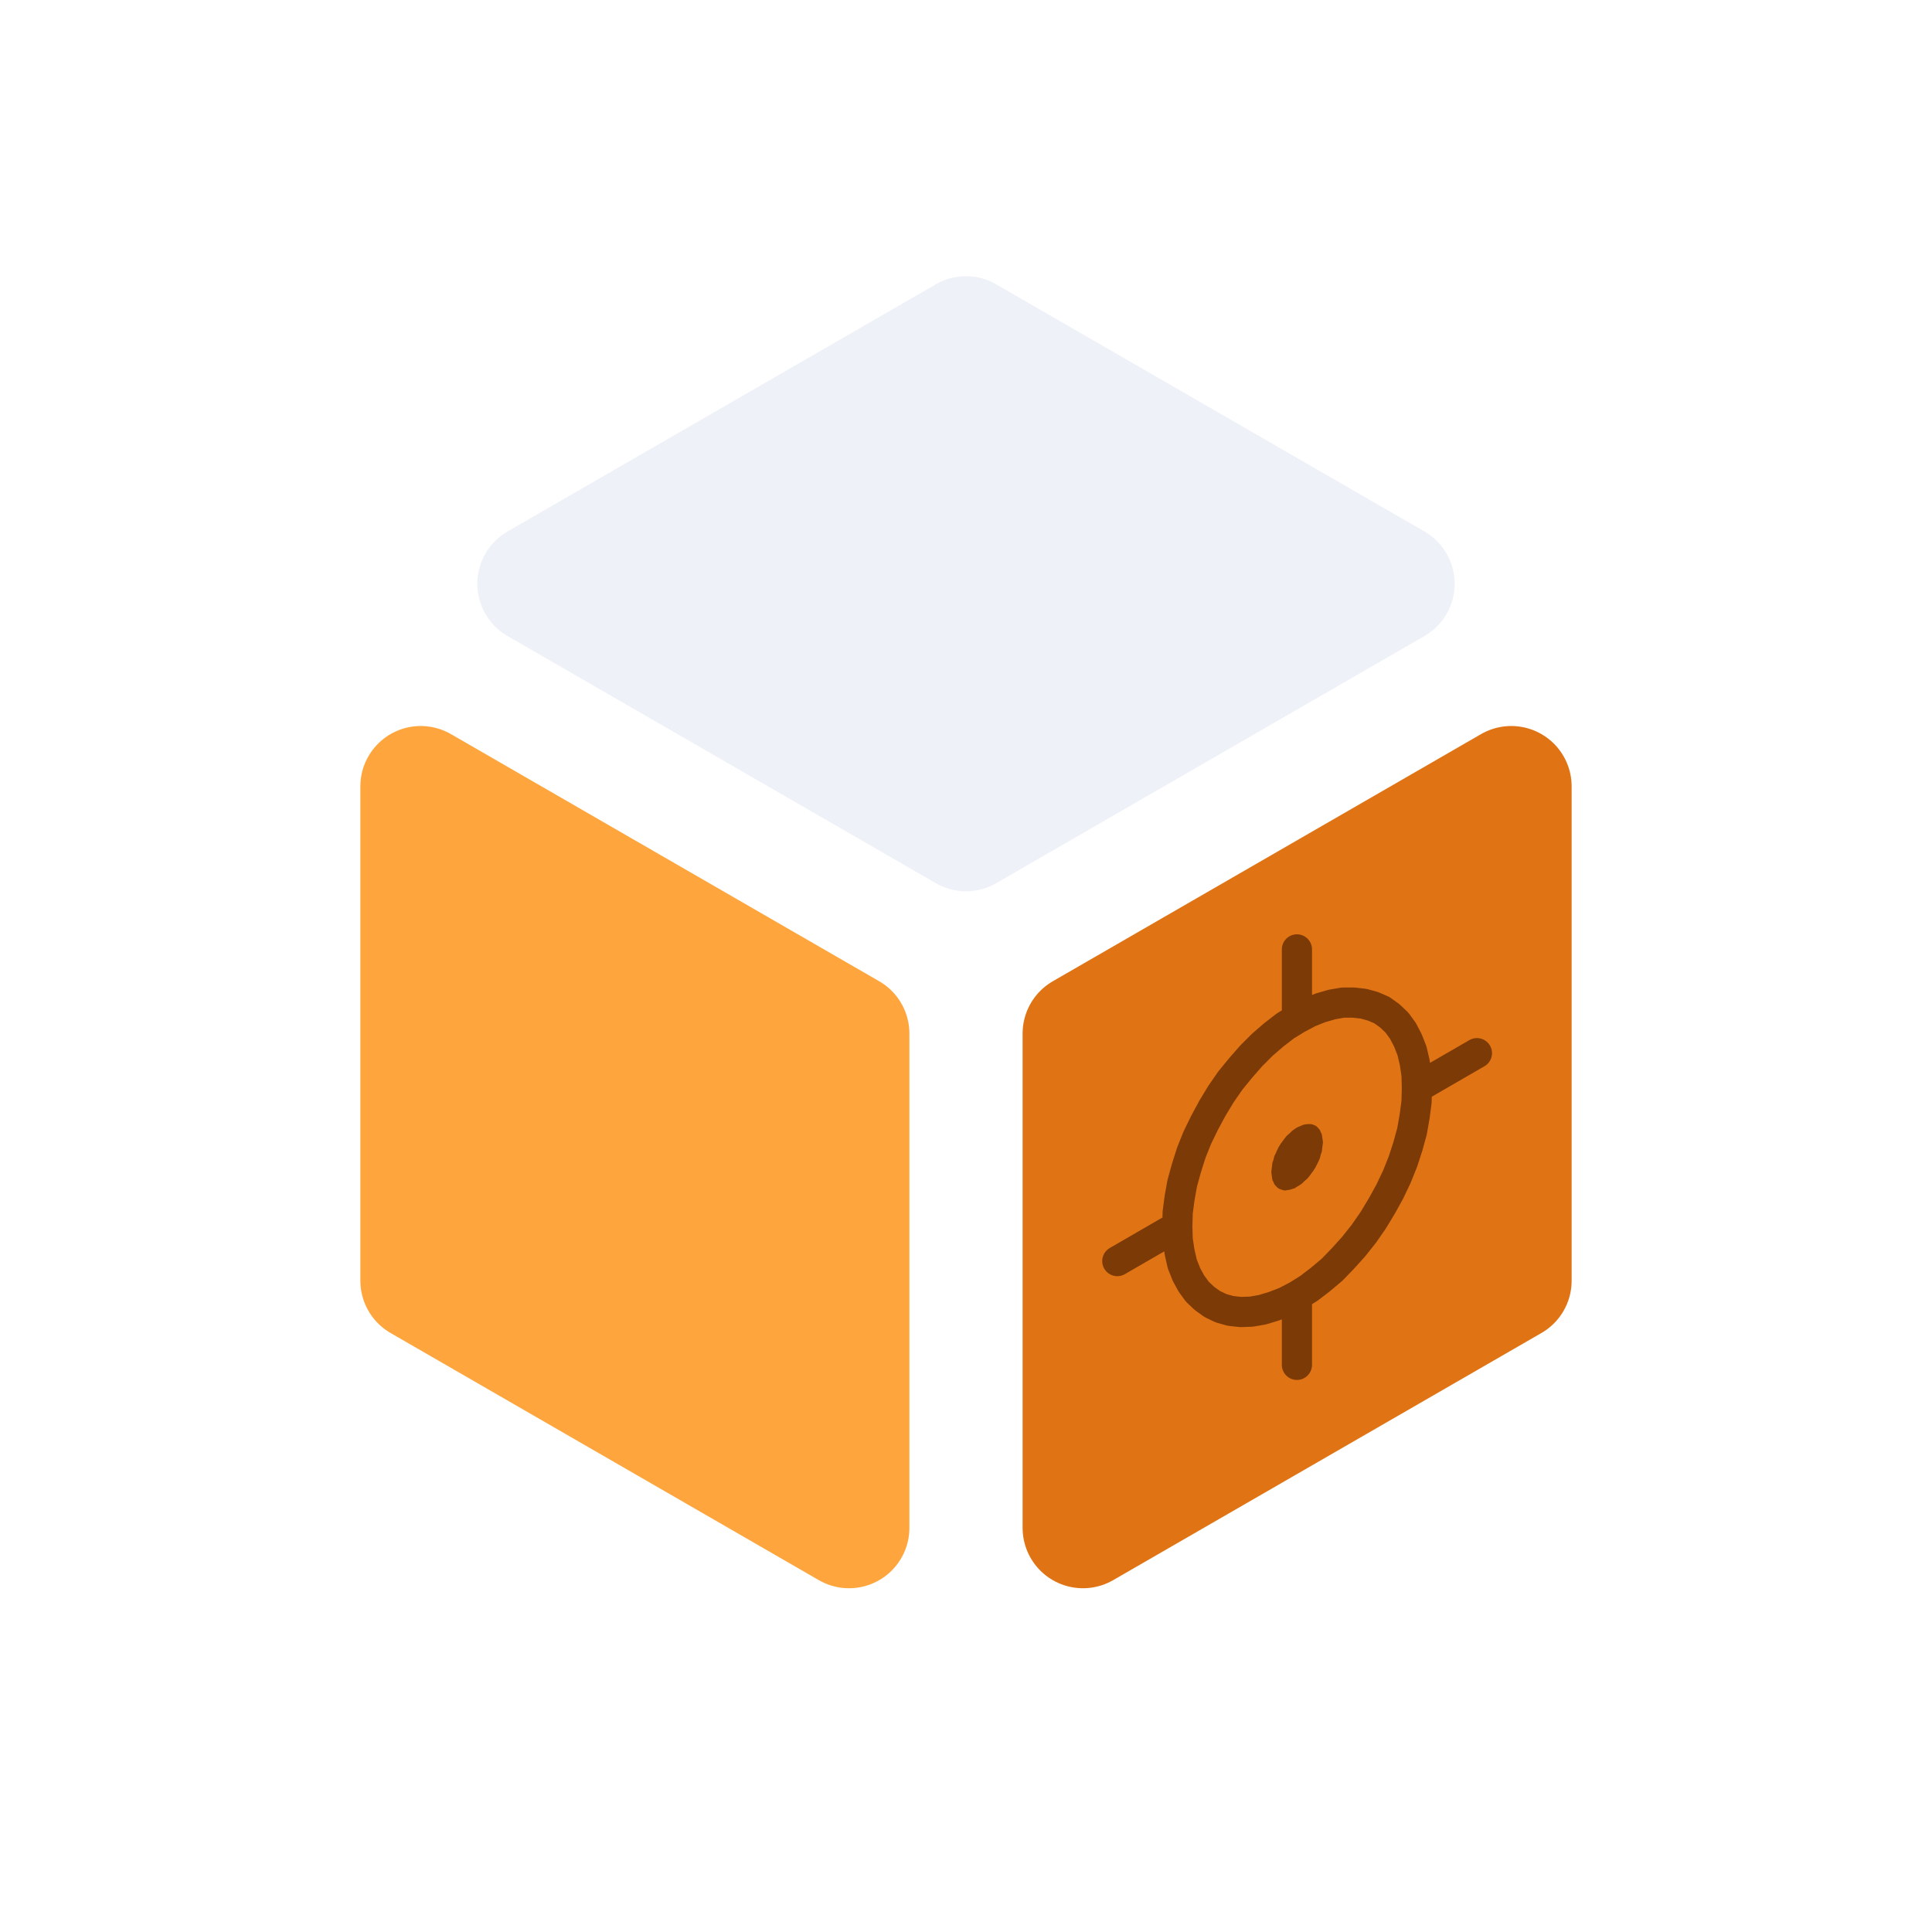
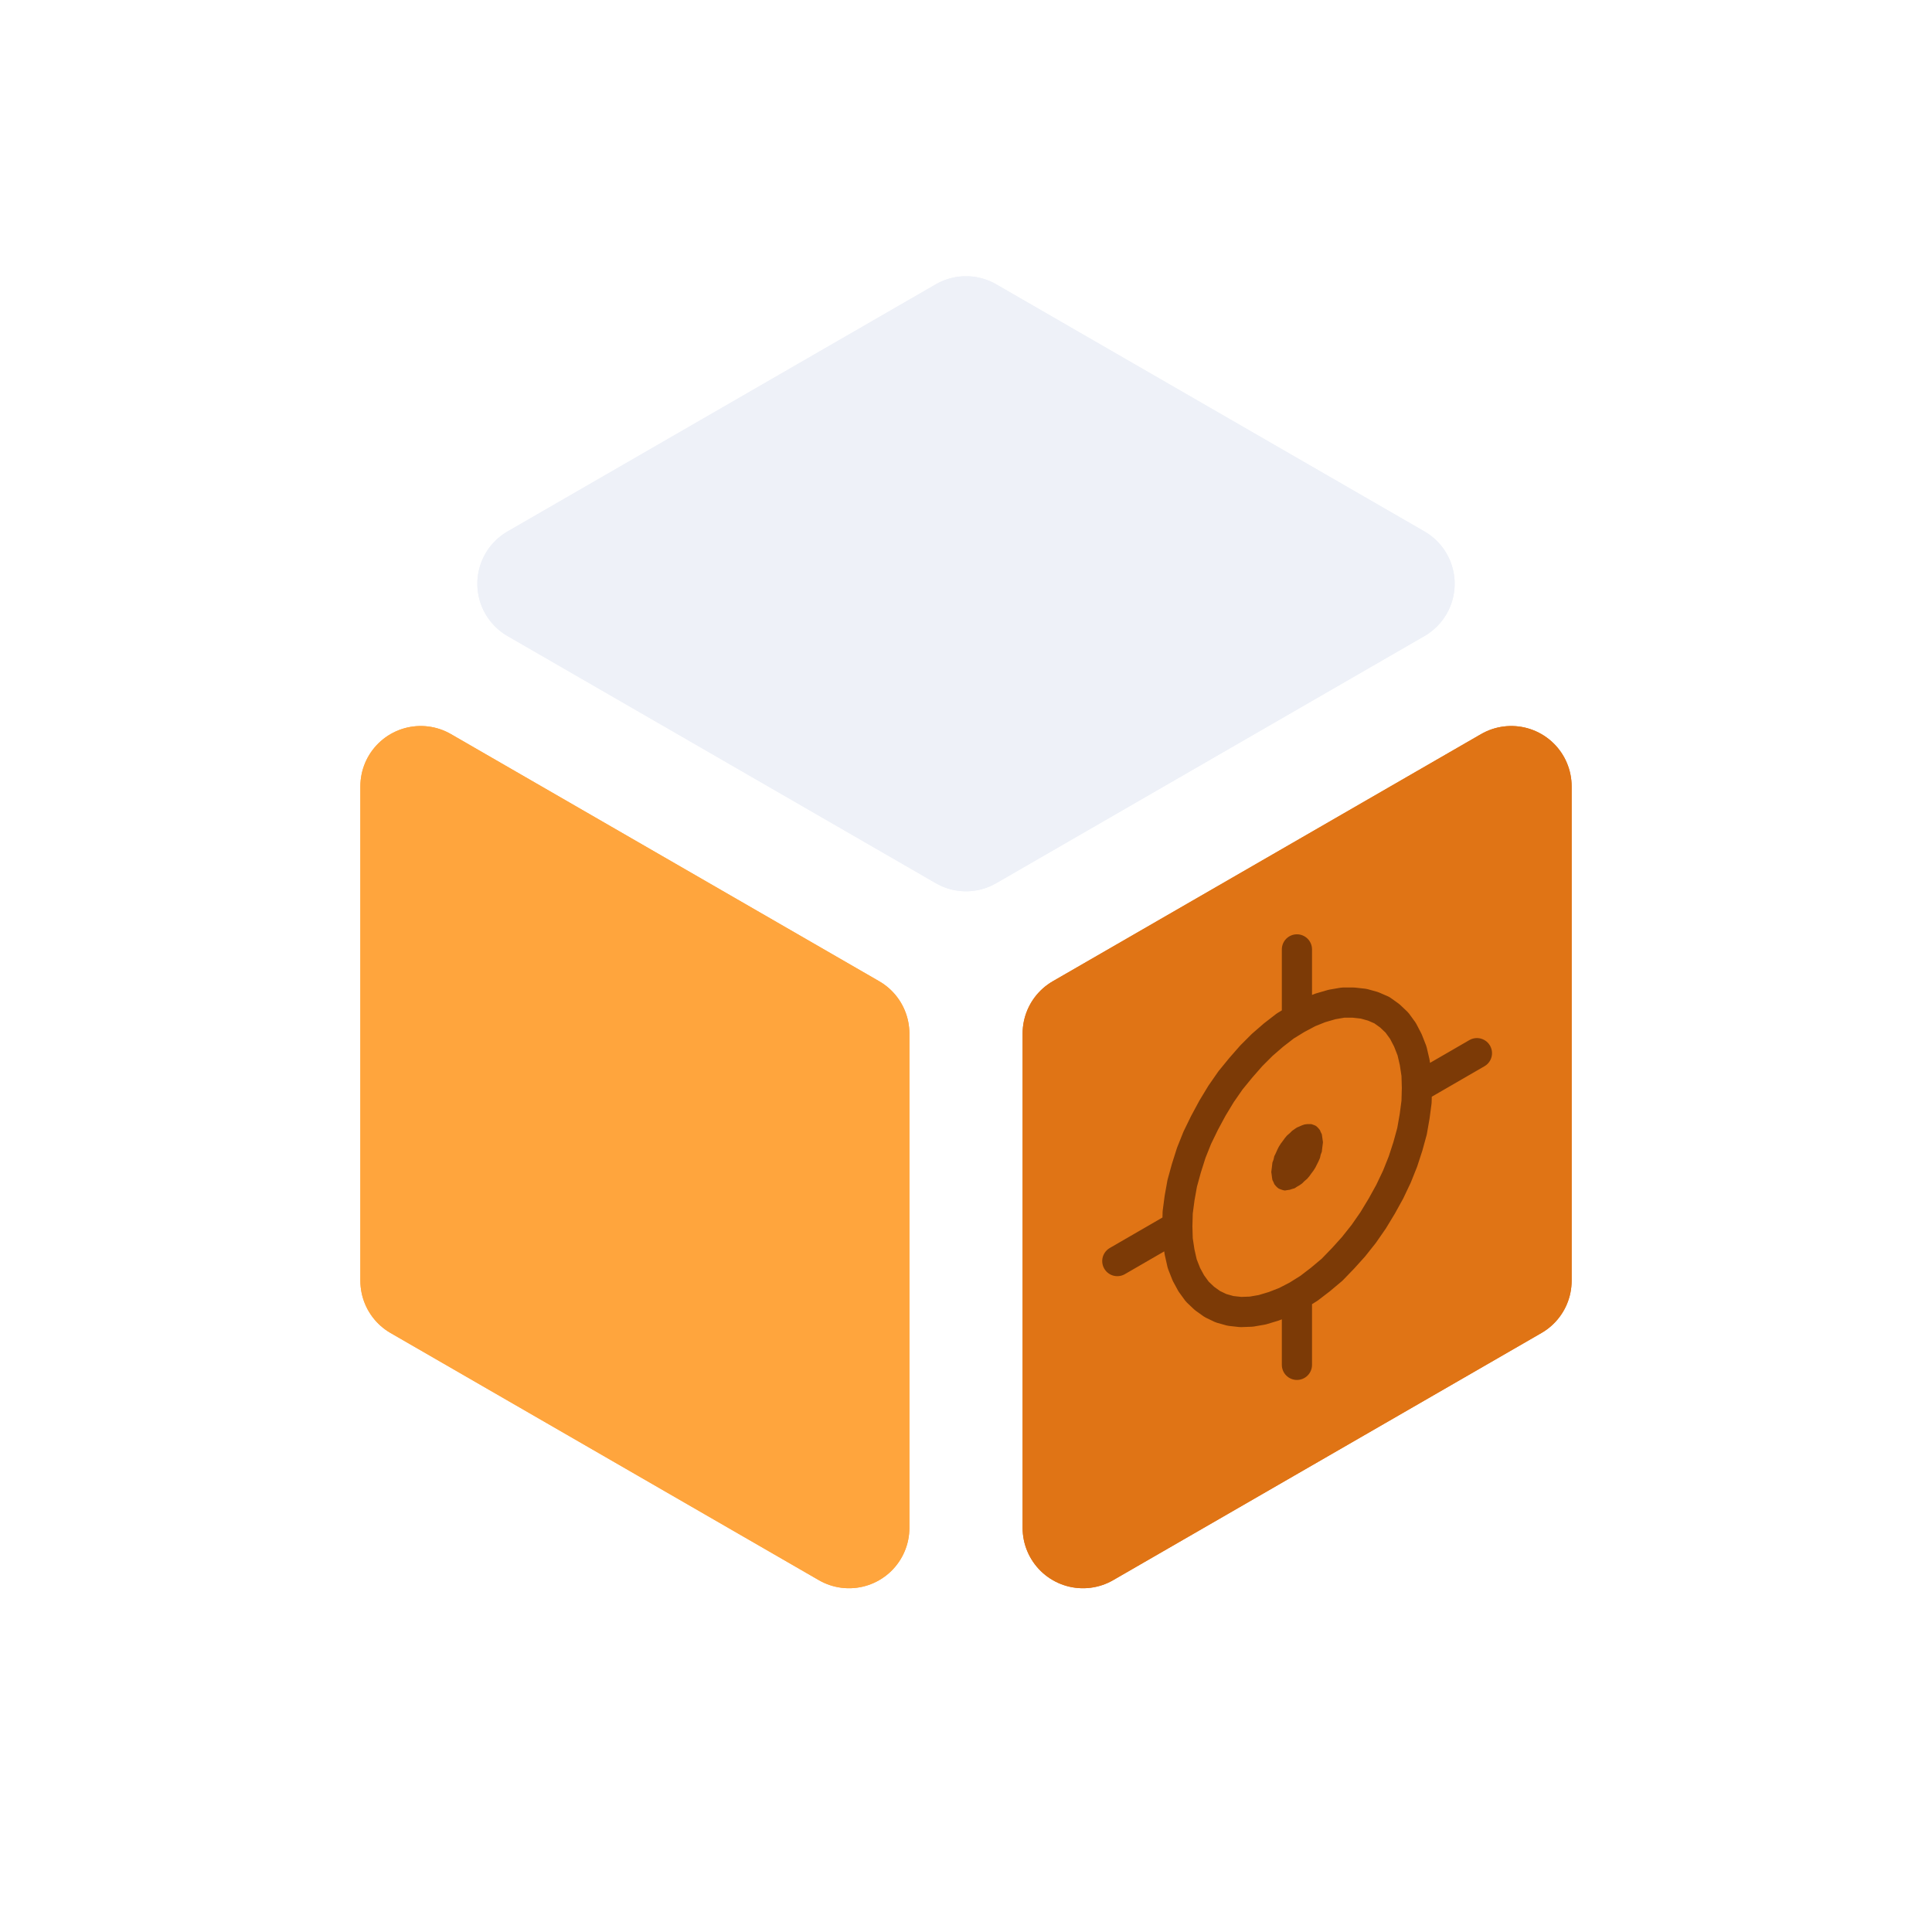
<svg xmlns="http://www.w3.org/2000/svg" viewBox="0 0 512 512">
  <style>
- .cube{transform-origin:256px 256px;animation:turn 2.4s infinite cubic-bezier(.4,0,.2,1)}
- @keyframes turn{0%{transform:rotate(0deg)}20.8%,33.3%{transform:rotate(120deg)}54.2%,66.7%{transform:rotate(240deg)}87.5%,100%{transform:rotate(360deg)}}
- .top{animation:split-top .8s infinite}@keyframes split-top{0%{transform:none;animation-timing-function:ease-out}25%{transform:translate(0.0px,-48.0px);animation-timing-function:cubic-bezier(.3,1.5,.6,1)}62.5%,100%{transform:none}}.left{animation:split-left .8s infinite}@keyframes split-left{0%{transform:none;animation-timing-function:ease-out}25%{transform:translate(-41.8px,24.0px);animation-timing-function:cubic-bezier(.3,1.5,.6,1)}62.5%,100%{transform:none}}.right{animation:split-right .8s infinite}@keyframes split-right{0%{transform:none;animation-timing-function:ease-out}25%{transform:translate(41.8px,24.0px);animation-timing-function:cubic-bezier(.3,1.5,.6,1)}62.5%,100%{transform:none}}
- @media (prefers-reduced-motion:reduce){*{animation:none!important}}
+ .layer{transform-origin:256px 256px;animation:.8s infinite cubic-bezier(.4,0,.2,1)}
+ .old{animation-name:turn-out}.new{animation-name:turn-in}
+ @keyframes turn-out{0%{transform:rotate(0deg)}62.5%,100%{transform:rotate(120deg)}}
+ @keyframes turn-in{0%{transform:rotate(-120deg);opacity:0}62.5%,100%{transform:rotate(0deg);opacity:1}}
+ .glyph{animation:.8s infinite linear}.old .glyph{animation-name:glyph-out}.new .glyph{animation-name:glyph-in}
+ @keyframes glyph-out{0%{opacity:1}18.75%,100%{opacity:0}}
+ @keyframes glyph-in{0%,21.9%{opacity:0}62.5%,100%{opacity:1}}
+ .top{animation:split-top .8s infinite}@keyframes split-top{0%{transform:none;animation-timing-function:ease-out}25%{transform:translate(0.0px,-48.0px);animation-timing-function:cubic-bezier(.3,1.5,.6,1)}62.5%,100%{transform:none}}
+ .left{animation:split-left .8s infinite}@keyframes split-left{0%{transform:none;animation-timing-function:ease-out}25%{transform:translate(-41.8px,24.0px);animation-timing-function:cubic-bezier(.3,1.5,.6,1)}62.5%,100%{transform:none}}
+ .right{animation:split-right .8s infinite}@keyframes split-right{0%{transform:none;animation-timing-function:ease-out}25%{transform:translate(41.8px,24.0px);animation-timing-function:cubic-bezier(.3,1.5,.6,1)}62.5%,100%{transform:none}}
+ @media (prefers-reduced-motion:reduce){*{animation:none!important}.new{display:none}}
</style>
-   <g class="cube">
+   <g class="layer old">
    <g class="top">
      <path d="M256.0 89.2 L369.5 154.7 L256.0 220.2 L142.5 154.7 Z" fill="#eef1f8" stroke="#eef1f8" stroke-width="32" stroke-linejoin="round" />
    </g>
    <g class="left">
      <path d="M111.5 208.4 L225.0 273.9 L225.0 404.9 L111.5 339.4 Z" fill="#ffa53d" stroke="#ffa53d" stroke-width="32" stroke-linejoin="round" />
    </g>
    <g class="right">
      <path d="M287.0 273.9 L400.5 208.4 L400.5 339.4 L287.0 404.9 Z" fill="#e07415" stroke="#e07415" stroke-width="32" stroke-linejoin="round" />
-       <path d="M375.5 288.3 L375.4 292.0 L374.9 295.8 L374.2 299.8 L373.1 303.8 L371.8 307.8 L370.2 311.8 L368.3 315.8 L366.2 319.6 L363.9 323.4 L361.4 327.0 L358.7 330.4 L355.9 333.5 L353.0 336.5 L349.9 339.1 L346.9 341.4 L343.7 343.4 L340.6 345.0 L337.5 346.2 L334.5 347.1 L331.6 347.6 L328.8 347.7 L326.1 347.4 L323.6 346.7 L321.3 345.6 L319.2 344.1 L317.3 342.3 L315.7 340.1 L314.4 337.7 L313.3 334.9 L312.6 331.8 L312.1 328.5 L312.0 325.0 L312.1 321.3 L312.6 317.5 L313.3 313.6 L314.4 309.6 L315.7 305.5 L317.3 301.5 L319.2 297.6 L321.3 293.7 L323.6 289.9 L326.1 286.3 L328.8 283.0 L331.6 279.8 L334.5 276.9 L337.5 274.3 L340.6 271.9 L343.7 270.0 L346.9 268.3 L349.9 267.1 L353.0 266.2 L355.9 265.7 L358.7 265.7 L361.4 266.0 L363.9 266.7 L366.2 267.7 L368.3 269.2 L370.2 271.0 L371.8 273.2 L373.1 275.7 L374.2 278.5 L374.9 281.5 L375.4 284.8 Z M343.7 251.6 L343.7 270.0 M343.7 343.4 L343.7 361.7 M296.1 334.2 L312.0 325.0 M375.5 288.3 L391.4 279.1" fill="none" stroke="#7c3a06" stroke-width="8" stroke-linejoin="round" stroke-linecap="round" />
-       <path d="M350.6 302.7 L350.5 303.5 L350.4 304.3 L350.3 305.2 L350.0 306.0 L349.8 306.9 L349.4 307.8 L349.0 308.6 L348.6 309.4 L348.1 310.2 L347.5 311.0 L347.0 311.7 L346.4 312.4 L345.7 313.0 L345.1 313.6 L344.4 314.1 L343.7 314.5 L343.1 314.9 L342.4 315.1 L341.8 315.3 L341.1 315.4 L340.5 315.5 L340.0 315.4 L339.4 315.2 L338.9 315.0 L338.5 314.7 L338.1 314.3 L337.7 313.8 L337.5 313.3 L337.2 312.7 L337.1 312.1 L337.0 311.3 L336.9 310.6 L337.0 309.8 L337.1 309.0 L337.2 308.1 L337.5 307.3 L337.7 306.4 L338.1 305.6 L338.5 304.7 L338.9 303.9 L339.4 303.1 L340.0 302.3 L340.5 301.6 L341.1 300.9 L341.8 300.3 L342.4 299.7 L343.1 299.2 L343.7 298.8 L344.4 298.5 L345.1 298.2 L345.7 298.0 L346.4 297.9 L347.0 297.9 L347.5 297.9 L348.1 298.1 L348.6 298.3 L349.0 298.6 L349.4 299.0 L349.8 299.5 L350.0 300.0 L350.3 300.6 L350.4 301.3 L350.5 302.0 Z" fill="#7c3a06" />
+       <path class="glyph" d="M375.5 288.3 L375.4 292.0 L374.9 295.8 L374.2 299.8 L373.1 303.8 L371.8 307.8 L370.2 311.8 L368.3 315.8 L366.2 319.6 L363.9 323.4 L361.4 327.0 L358.7 330.4 L355.9 333.5 L353.0 336.5 L349.9 339.1 L346.9 341.4 L343.7 343.4 L340.6 345.0 L337.5 346.2 L334.5 347.1 L331.6 347.6 L328.8 347.7 L326.1 347.4 L323.6 346.7 L321.3 345.6 L319.2 344.1 L317.3 342.3 L315.7 340.1 L314.4 337.7 L313.3 334.9 L312.6 331.8 L312.1 328.5 L312.0 325.0 L312.1 321.3 L312.6 317.5 L313.3 313.6 L314.4 309.6 L315.7 305.5 L317.3 301.5 L319.2 297.6 L321.3 293.7 L323.6 289.9 L326.1 286.3 L328.8 283.0 L331.6 279.8 L334.5 276.9 L337.5 274.3 L340.6 271.9 L343.7 270.0 L346.9 268.3 L349.9 267.1 L353.0 266.2 L355.9 265.7 L358.7 265.7 L361.4 266.0 L363.9 266.7 L366.2 267.7 L368.3 269.2 L370.2 271.0 L371.8 273.2 L373.1 275.7 L374.2 278.5 L374.9 281.5 L375.4 284.8 Z M343.7 251.6 L343.7 270.0 M343.7 343.4 L343.7 361.7 M296.1 334.2 L312.0 325.0 M375.5 288.3 L391.4 279.1" fill="none" stroke="#7c3a06" stroke-width="8" stroke-linejoin="round" stroke-linecap="round" />
+       <path class="glyph" d="M350.6 302.7 L350.5 303.5 L350.4 304.3 L350.3 305.2 L350.0 306.0 L349.8 306.9 L349.4 307.8 L349.0 308.6 L348.6 309.4 L348.1 310.2 L347.5 311.0 L347.0 311.7 L346.4 312.4 L345.7 313.0 L345.1 313.6 L344.4 314.1 L343.7 314.5 L343.1 314.9 L342.4 315.1 L341.8 315.3 L341.1 315.4 L340.5 315.5 L340.0 315.4 L339.4 315.2 L338.9 315.0 L338.5 314.7 L338.1 314.3 L337.7 313.8 L337.5 313.3 L337.2 312.7 L337.1 312.1 L337.0 311.3 L336.9 310.6 L337.0 309.8 L337.1 309.0 L337.2 308.1 L337.5 307.3 L337.7 306.4 L338.1 305.6 L338.5 304.7 L338.9 303.9 L339.4 303.1 L340.0 302.3 L340.5 301.6 L341.1 300.9 L341.8 300.3 L342.4 299.7 L343.1 299.2 L343.7 298.8 L344.4 298.5 L345.1 298.2 L345.7 298.0 L346.4 297.9 L347.0 297.9 L347.5 297.9 L348.1 298.1 L348.6 298.3 L349.0 298.6 L349.4 299.0 L349.8 299.5 L350.0 300.0 L350.3 300.6 L350.4 301.3 L350.5 302.0 Z" fill="#7c3a06" />
+     </g>
+   </g>
+   <g class="layer new">
+     <g class="top">
+       <path d="M256.0 89.2 L369.5 154.7 L256.0 220.2 L142.5 154.7 Z" fill="#eef1f8" stroke="#eef1f8" stroke-width="32" stroke-linejoin="round" />
+     </g>
+     <g class="left">
+       <path d="M111.5 208.4 L225.0 273.9 L225.0 404.9 L111.5 339.4 Z" fill="#ffa53d" stroke="#ffa53d" stroke-width="32" stroke-linejoin="round" />
+     </g>
+     <g class="right">
+       <path d="M287.0 273.9 L400.5 208.4 L400.5 339.4 L287.0 404.9 Z" fill="#e07415" stroke="#e07415" stroke-width="32" stroke-linejoin="round" />
+       <path class="glyph" d="M375.5 288.3 L375.4 292.0 L374.9 295.8 L374.2 299.8 L373.1 303.8 L371.8 307.8 L370.2 311.8 L368.3 315.8 L366.2 319.6 L363.9 323.4 L361.4 327.0 L358.7 330.4 L355.9 333.5 L353.0 336.5 L349.9 339.1 L346.9 341.4 L343.7 343.4 L340.6 345.0 L337.5 346.2 L334.5 347.1 L331.6 347.6 L328.8 347.7 L326.1 347.4 L323.6 346.7 L321.3 345.6 L319.2 344.1 L317.3 342.3 L315.7 340.1 L314.4 337.7 L313.3 334.9 L312.6 331.8 L312.1 328.5 L312.0 325.0 L312.1 321.3 L312.6 317.5 L313.3 313.6 L314.4 309.6 L315.7 305.5 L317.3 301.5 L319.2 297.6 L321.3 293.7 L323.6 289.9 L326.1 286.3 L328.8 283.0 L331.6 279.8 L334.5 276.9 L337.5 274.3 L340.6 271.9 L343.7 270.0 L346.9 268.3 L349.9 267.1 L353.0 266.2 L355.9 265.7 L358.7 265.7 L361.4 266.0 L363.9 266.7 L366.2 267.7 L368.3 269.2 L370.2 271.0 L371.8 273.2 L373.1 275.7 L374.2 278.5 L374.9 281.5 L375.4 284.8 Z M343.7 251.6 L343.7 270.0 M343.7 343.4 L343.7 361.7 M296.1 334.2 L312.0 325.0 M375.5 288.3 L391.4 279.1" fill="none" stroke="#7c3a06" stroke-width="8" stroke-linejoin="round" stroke-linecap="round" />
+       <path class="glyph" d="M350.6 302.7 L350.5 303.5 L350.4 304.3 L350.3 305.2 L350.0 306.0 L349.8 306.9 L349.4 307.8 L349.0 308.6 L348.6 309.4 L348.1 310.2 L347.5 311.0 L347.0 311.7 L346.4 312.4 L345.7 313.0 L345.1 313.6 L344.4 314.1 L343.7 314.5 L343.1 314.9 L342.4 315.1 L341.8 315.3 L341.1 315.4 L340.5 315.5 L340.0 315.4 L339.4 315.2 L338.9 315.0 L338.5 314.7 L338.1 314.3 L337.7 313.8 L337.5 313.3 L337.2 312.7 L337.1 312.1 L337.0 311.3 L336.9 310.6 L337.0 309.8 L337.1 309.0 L337.2 308.1 L337.5 307.3 L337.7 306.4 L338.1 305.6 L338.5 304.7 L338.9 303.9 L339.4 303.1 L340.0 302.3 L340.5 301.6 L341.1 300.9 L341.8 300.3 L342.4 299.7 L343.1 299.2 L343.7 298.8 L344.4 298.5 L345.1 298.2 L345.7 298.0 L346.4 297.9 L347.0 297.9 L347.5 297.9 L348.1 298.1 L348.6 298.3 L349.0 298.6 L349.4 299.0 L349.8 299.5 L350.0 300.0 L350.3 300.6 L350.4 301.3 L350.5 302.0 Z" fill="#7c3a06" />
    </g>
  </g>
</svg>
